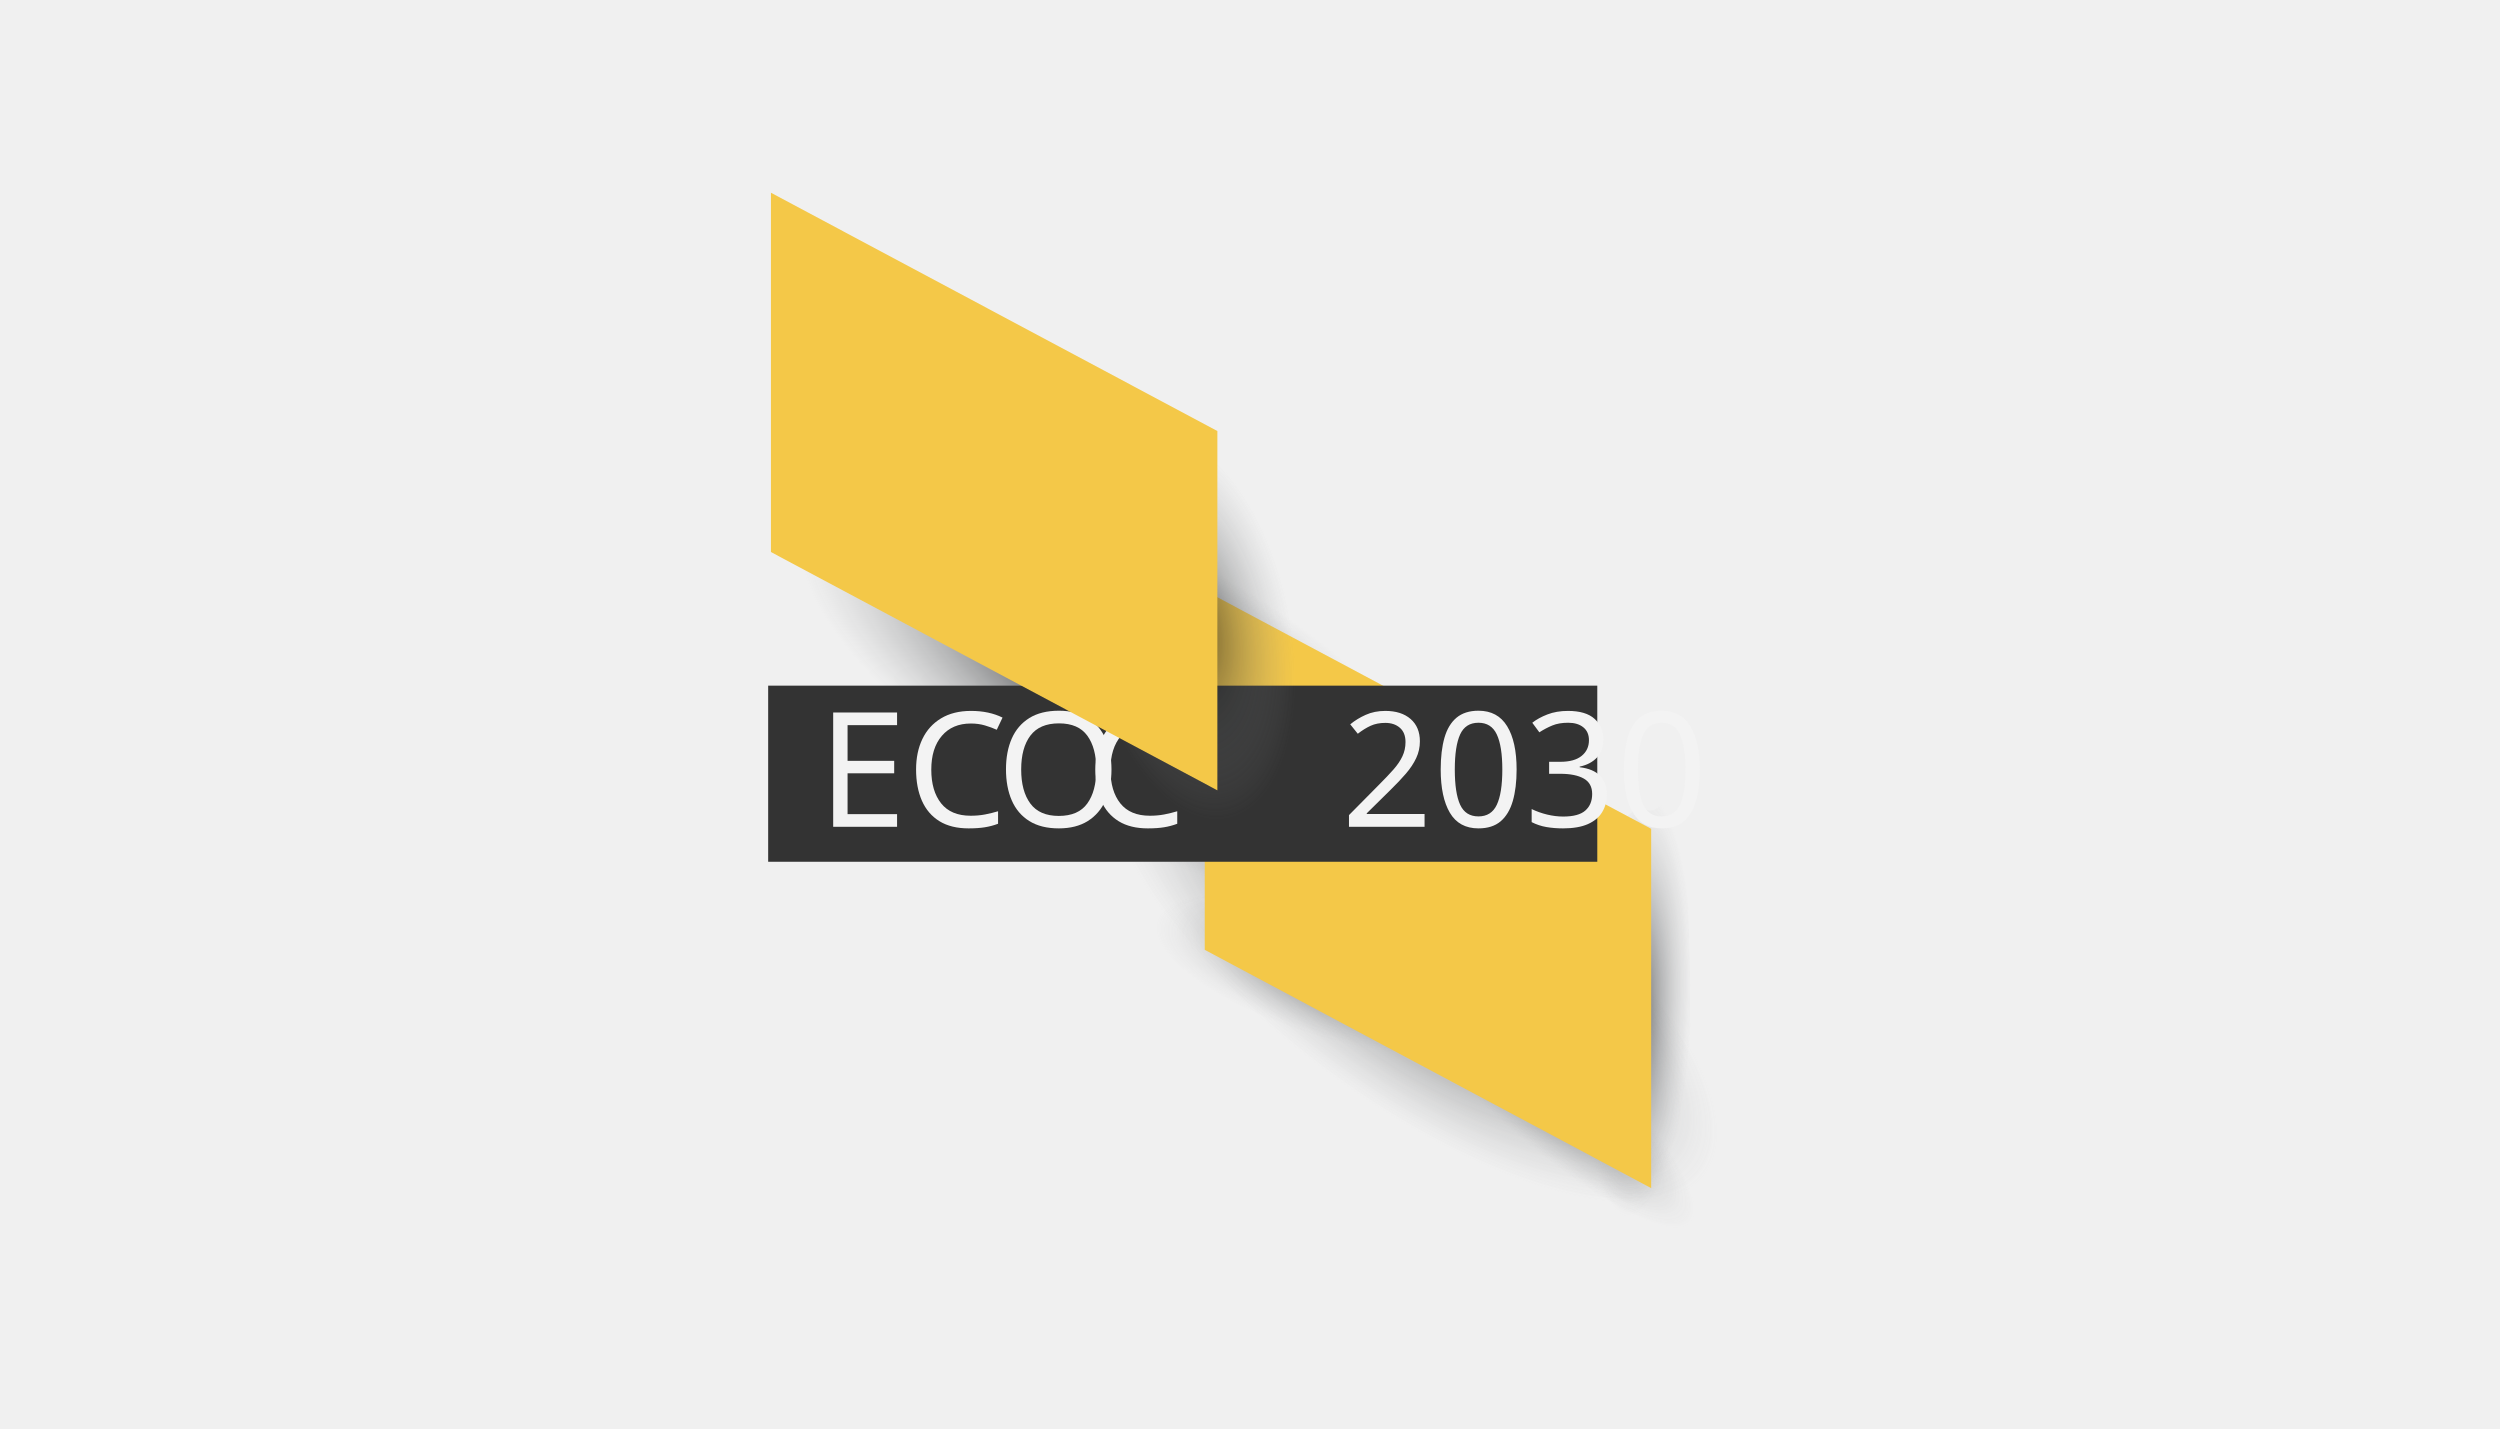
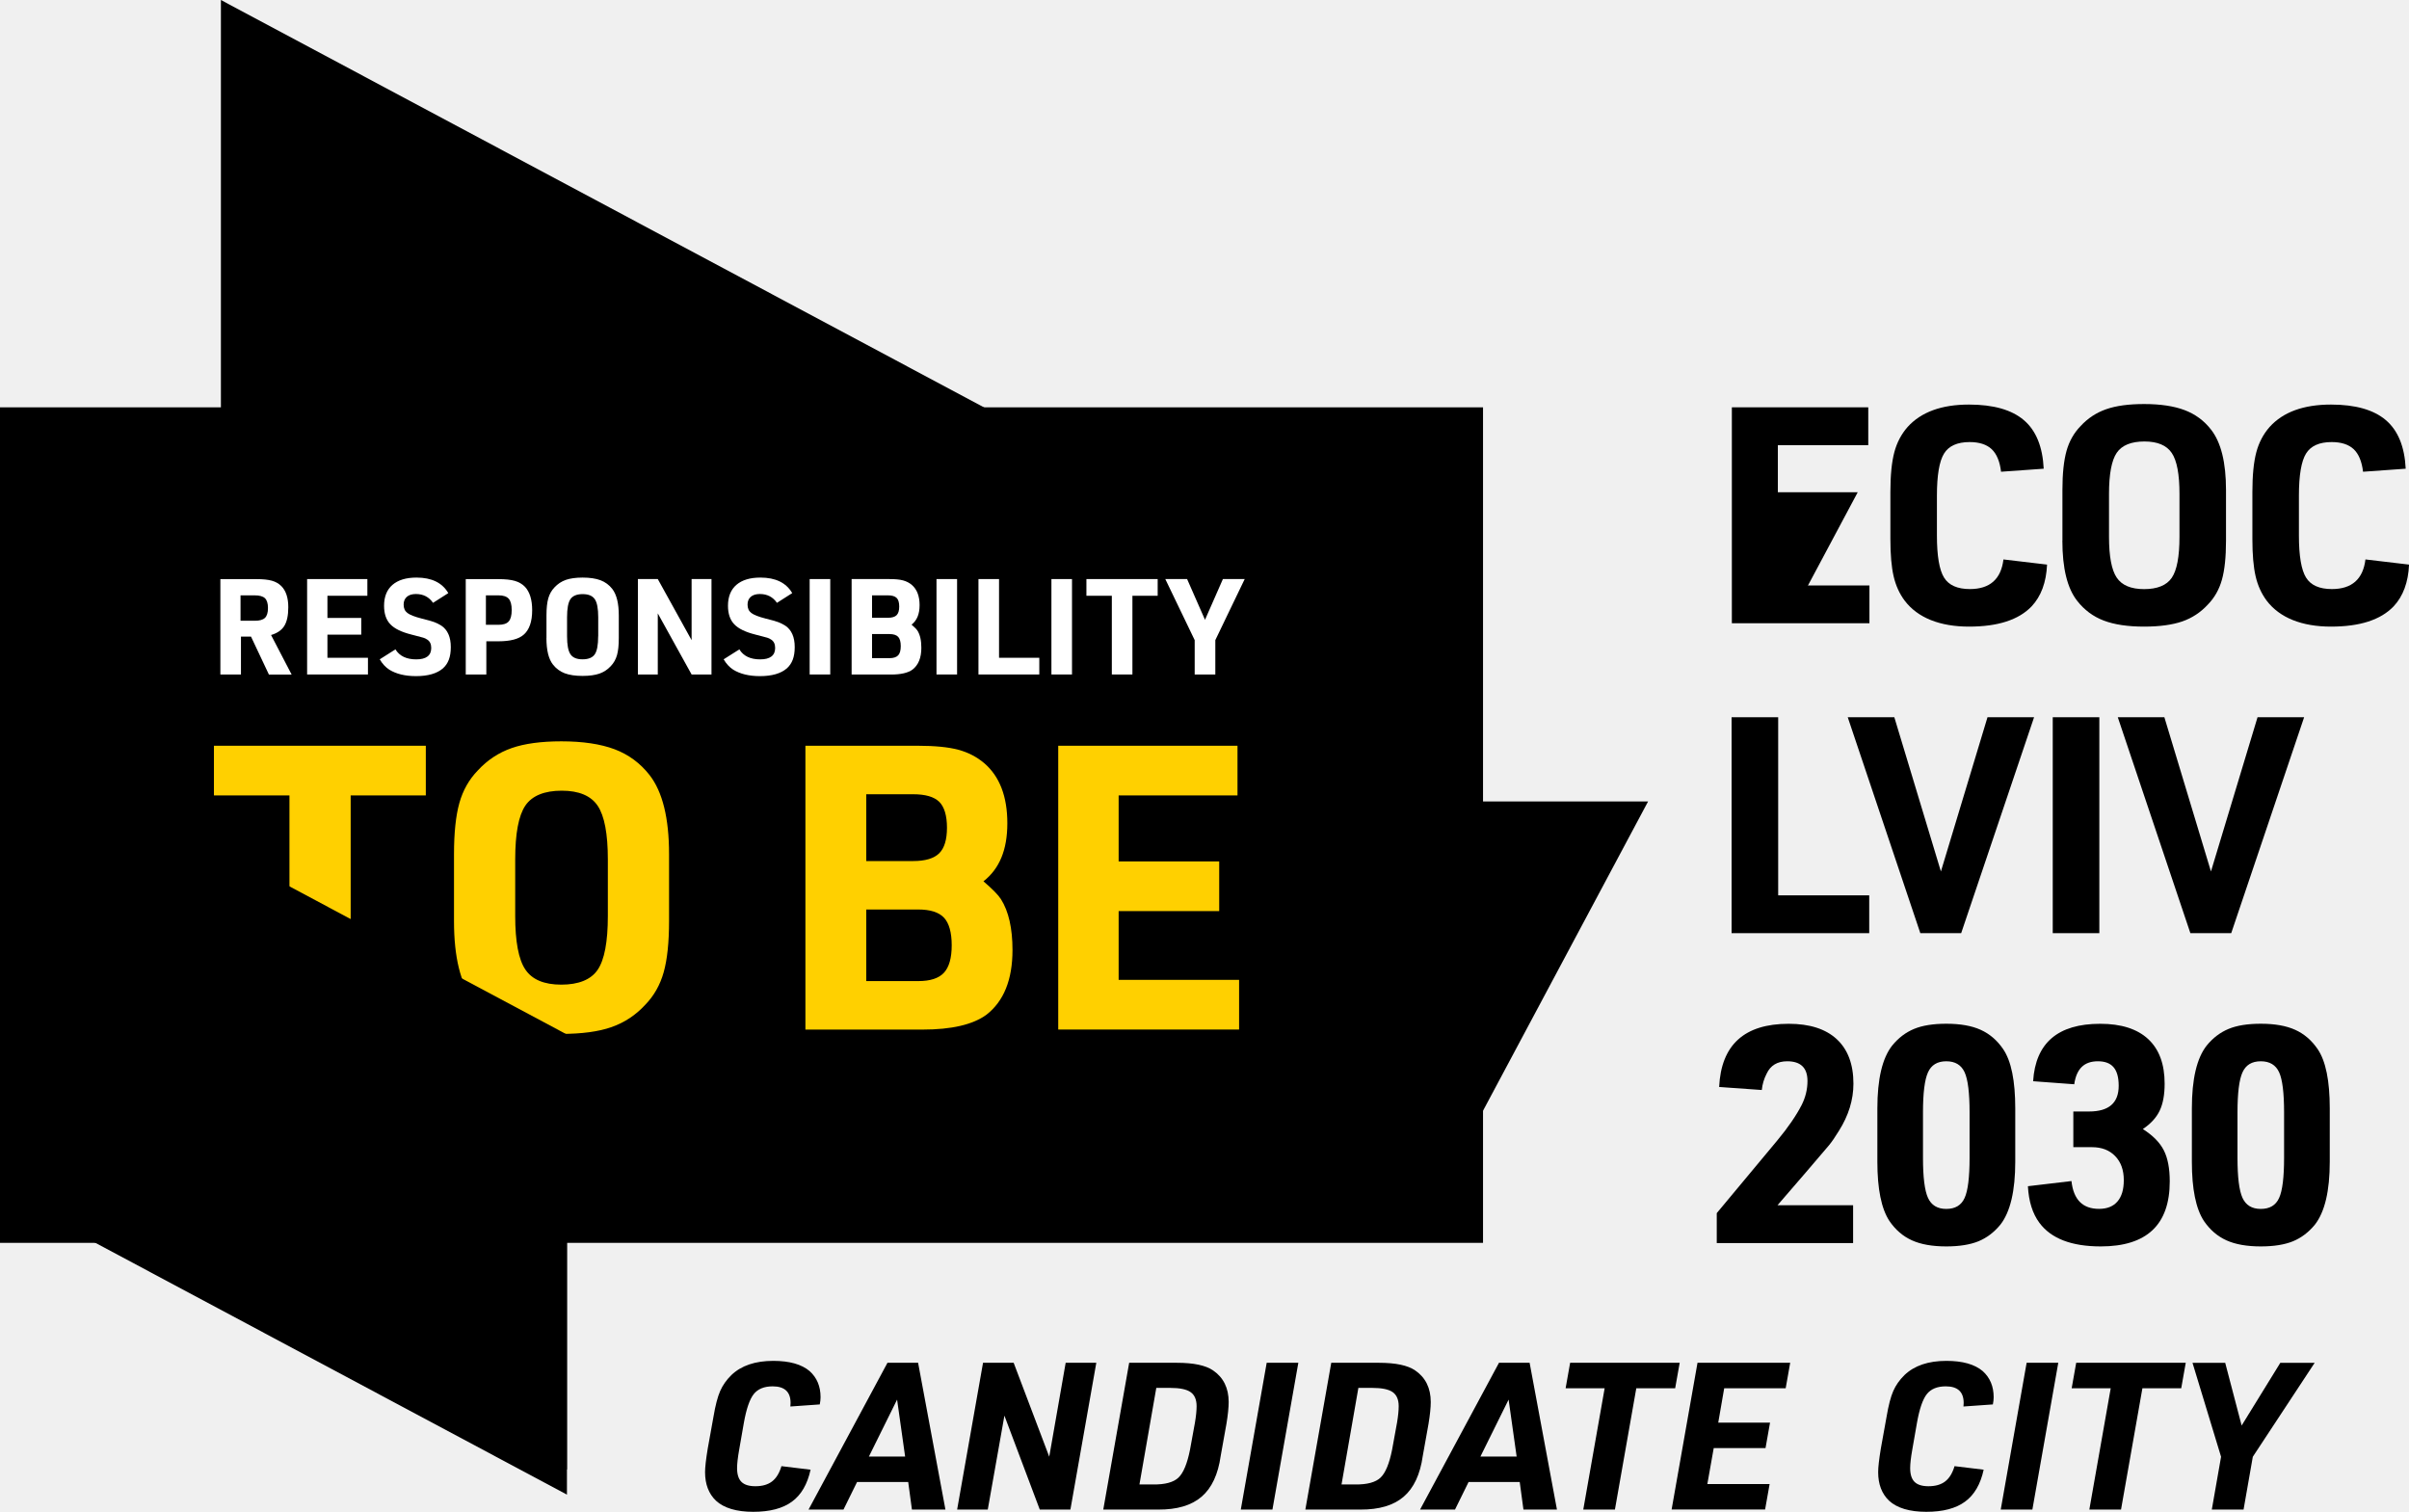
- <svg xmlns="http://www.w3.org/2000/svg" x="0px" y="0px" viewBox="0 0 812 464" enable-background="new 0 0 812 464" xml:space="preserve">
-   <g id="Layer_2" />
-   <g id="Layer_1">
+ <svg xmlns="http://www.w3.org/2000/svg" id="_Шар_2" data-name="Шар 2" viewBox="0 0 452.99 284.27">
+   <defs>
+     <style>
+       .cls-1, .cls-2, .cls-3 {
+         stroke-width: 0px;
+       }
+ 
+       .cls-2 {
+         fill: #ffd000;
+       }
+ 
+       .cls-3 {
+         fill: #fff;
+       }
+     </style>
+   </defs>
+   <g id="Layer_1" data-name="Layer 1">
    <g>
-       <radialGradient id="SVGID_1_" cx="9133.902" cy="109.295" r="47.557" gradientTransform="matrix(2.0114 1.6302 -0.83 0.6495 -17822.572 -14650.392)" gradientUnits="userSpaceOnUse">
-         <stop offset="0" style="stop-color:#000000" />
-         <stop offset="0.624" style="stop-color:#5F6163;stop-opacity:0.35" />
-         <stop offset="0.96" style="stop-color:#8E9093;stop-opacity:0" />
-       </radialGradient>
-       <path opacity="0.78" fill="url(#SVGID_1_)" d="M363.4,233.6c-21.8,17.1,3.4,65.6,56.2,108.4s113.3,63.7,135.1,46.6    s-3.4-65.6-56.2-108.4C445.7,237.4,385.2,216.5,363.4,233.6z" />
-       <radialGradient id="SVGID_2_" cx="9106.768" cy="-420.631" r="30.846" gradientTransform="matrix(1.8493 1.8076 -0.569 0.303 -16587.336 -15989.481)" gradientUnits="userSpaceOnUse">
-         <stop offset="0" style="stop-color:#000000" />
-         <stop offset="0.624" style="stop-color:#5F6163;stop-opacity:0.35" />
-         <stop offset="0.96" style="stop-color:#8E9093;stop-opacity:0" />
-       </radialGradient>
-       <path opacity="0.59" fill="url(#SVGID_2_)" d="M435.9,289.1c-9.7,5.2,8,34.3,39.5,65.1s64.9,51.6,74.6,46.4    c9.7-5.2-8-34.3-39.5-65.1S445.6,283.9,435.9,289.1z" />
-       <radialGradient id="SVGID_3_" cx="8381.613" cy="-4279.317" r="32.038" gradientTransform="matrix(-0.1312 2.2255 -0.5794 -0.2074 -848.2382 -19214.357)" gradientUnits="userSpaceOnUse">
-         <stop offset="0" style="stop-color:#000000" />
-         <stop offset="0.624" style="stop-color:#5F6163;stop-opacity:0.35" />
-         <stop offset="0.96" style="stop-color:#8E9093;stop-opacity:0" />
-       </radialGradient>
-       <path opacity="0.59" fill="url(#SVGID_3_)" d="M535,263.1c-9.9-3.5-19.7,24.3-21.9,62.3s4,71.5,13.8,75    c9.9,3.5,19.7-24.3,21.9-62.3c0.8-12.9-0.9-62-1.9-72.9C545,244.2,541.5,265.5,535,263.1z" />
-       <radialGradient id="SVGID_4_" cx="9547.843" cy="1643.944" r="30.846" gradientTransform="matrix(1.8906 0.6477 -0.3872 0.603 -16982.018 -6858.984)" gradientUnits="userSpaceOnUse">
-         <stop offset="0" style="stop-color:#000000" />
-         <stop offset="0.624" style="stop-color:#5F6163;stop-opacity:0.35" />
-         <stop offset="0.96" style="stop-color:#8E9093;stop-opacity:0" />
-       </radialGradient>
-       <path opacity="0.44" fill="url(#SVGID_4_)" d="M374,296.8c-6.6,10.3,14.2,27.5,46.4,38.6s63.7,11.7,70.3,1.4    c6.6-10.3-14.2-27.5-46.4-38.6C412.1,287.1,380.6,286.5,374,296.8z" />
-       <radialGradient id="SVGID_5_" cx="9117.346" cy="531.43" r="47.557" gradientTransform="matrix(2.2294 1.3166 -0.7254 0.7645 -19573.83 -12186.452)" gradientUnits="userSpaceOnUse">
-         <stop offset="0" style="stop-color:#000000" />
-         <stop offset="0.624" style="stop-color:#5F6163;stop-opacity:0.35" />
-         <stop offset="0.96" style="stop-color:#8E9093;stop-opacity:0" />
-       </radialGradient>
-       <path fill="url(#SVGID_5_)" d="M260.5,161.5c-19.1,20.1,13,64.4,71.5,99s121.5,46.3,140.5,26.3c19.1-20.1-13-64.4-71.5-99    S279.6,141.4,260.5,161.5z" />
-       <polygon fill="#F4C848" points="536.3,385.9 391.3,308.5 391.3,191.8 536.3,269.2   " />
-       <rect x="249.5" y="222.7" fill="#333333" width="269.3" height="57.2" />
-       <text transform="matrix(1 0 0 1 265.5713 268.5437)">
-         <tspan x="0" y="0" fill="#F3F3F3" font-family="'GIZGravurTTCyr-CondBold'" font-size="52">E</tspan>
-         <tspan x="28.8" y="0" fill="#F3F3F3" font-family="'GIZGravurTTCyr-CondBold'" font-size="52">C</tspan>
-         <tspan x="58" y="0" fill="#F3F3F3" font-family="'GIZGravurTTCyr-CondBold'" font-size="52">O</tspan>
-         <tspan x="87" y="0" fill="#F3F3F3" font-family="'GIZGravurTTCyr-CondBold'" font-size="52">C</tspan>
-         <tspan x="116" y="0" fill="#F3F3F3" font-family="'GIZGravurTTCyr-CondBold'" font-size="52">    2030</tspan>
-       </text>
-       <radialGradient id="SVGID_6_" cx="9157.528" cy="-2960.79" r="47.557" gradientTransform="matrix(0.171 1.3693 -0.7434 -6.043163e-02 -3380.99 -12514.566)" gradientUnits="userSpaceOnUse">
-         <stop offset="0" style="stop-color:#000000" />
-         <stop offset="0.624" style="stop-color:#5F6163;stop-opacity:0.35" />
-         <stop offset="0.96" style="stop-color:#8E9093;stop-opacity:0" />
-       </radialGradient>
-       <path opacity="0.64" fill="url(#SVGID_6_)" d="M377.7,138.5c-19.5-1.6-31.7,26.3-27.2,62.2c4.5,36,24,66.4,43.5,68    c19.5,1.6,31.7-26.3,27.2-62.2C416.7,170.5,397.2,140.1,377.7,138.5z" />
-       <polygon fill="#F4C848" points="395.4,256.7 250.4,179.3 250.4,62.6 395.4,140   " />
+       <rect class="cls-1" y="76.59" width="278.87" height="157.1" />
+       <polygon class="cls-1" points="41.54 0 214.45 92.3 214.45 231.41 41.54 139.1 41.54 0" />
+       <polygon class="cls-1" points="309.91 150.69 269.65 226.12 208.96 226.12 249.23 150.69 309.91 150.69" />
+       <polygon class="cls-1" points="17.34 156.83 106.61 204.49 106.61 276.31 17.34 228.65 17.34 156.83" />
+       <g>
+         <path class="cls-3" d="m45.31,119.69v7.14h-3.87v-17.94h6.81c1.21,0,2.17.1,2.88.3.71.2,1.3.54,1.77,1.01.87.87,1.31,2.2,1.31,3.97,0,1.54-.25,2.71-.75,3.52-.5.8-1.33,1.37-2.49,1.71l3.87,7.44h-4.27l-3.37-7.14h-1.88Zm-.08-2.97h2.69c.89,0,1.52-.18,1.9-.54.38-.36.57-.98.57-1.85s-.19-1.49-.57-1.85c-.38-.36-1.03-.54-1.95-.54h-2.64v4.78Z" />
+         <path class="cls-3" d="m57.75,126.82v-17.94h11.33v3.14h-7.51v4.17h6.36v3.14h-6.36v4.35h7.62v3.14h-11.43Z" />
+         <path class="cls-3" d="m71.42,123.96l2.94-1.86c.77,1.26,2.08,1.88,3.92,1.88s2.81-.71,2.81-2.14c0-.74-.25-1.26-.75-1.58-.25-.17-.5-.29-.75-.36-.25-.08-1-.27-2.24-.59-1.86-.47-3.18-1.11-3.96-1.94-.78-.82-1.17-1.98-1.17-3.47,0-1.71.53-3.02,1.58-3.93,1.06-.91,2.56-1.37,4.52-1.37,2.85,0,4.84.97,5.98,2.92l-2.87,1.83c-.77-1.11-1.84-1.66-3.22-1.66-.74,0-1.31.18-1.71.53-.4.35-.6.84-.6,1.46,0,.69.23,1.21.7,1.57.47.36,1.35.71,2.64,1.04,1.16.29,1.96.51,2.41.68.45.17.91.39,1.36.68,1.17.8,1.76,2.14,1.76,4.02s-.5,3.12-1.48,4c-1.12.97-2.81,1.46-5.05,1.46-2.04,0-3.72-.4-5.03-1.21-.7-.45-1.31-1.11-1.81-1.96Z" />
+         <path class="cls-3" d="m91.45,120.57v6.26h-3.87v-17.94h6.13c1.31,0,2.34.11,3.1.33.76.22,1.39.59,1.9,1.11.9.96,1.36,2.42,1.36,4.4,0,2.16-.54,3.7-1.61,4.62-.94.82-2.52,1.23-4.75,1.23h-2.26Zm-.08-3.09h2.36c.91,0,1.55-.21,1.92-.63.38-.42.57-1.13.57-2.14s-.19-1.72-.57-2.14c-.38-.42-1.02-.63-1.92-.63h-2.36v5.53Z" />
+         <path class="cls-3" d="m102.76,119.96v-4.22c0-1.36.11-2.44.34-3.24.23-.8.62-1.49,1.17-2.06.6-.65,1.32-1.12,2.14-1.41.82-.28,1.87-.43,3.14-.43,1.36,0,2.48.17,3.37.5.89.34,1.62.88,2.21,1.63.82,1.06,1.23,2.72,1.23,5v4.22c0,1.36-.11,2.44-.34,3.24-.23.8-.62,1.49-1.17,2.06-.6.65-1.32,1.12-2.14,1.41-.82.28-1.88.43-3.17.43-1.36,0-2.48-.17-3.36-.5-.88-.34-1.61-.88-2.2-1.63-.82-1.04-1.23-2.71-1.23-5Zm9.73-.33v-3.57c0-1.62-.21-2.76-.64-3.39-.43-.64-1.19-.96-2.28-.96s-1.87.31-2.3.94c-.43.63-.64,1.76-.64,3.41v3.57c0,1.63.21,2.76.64,3.39.43.64,1.18.95,2.27.95s1.87-.31,2.3-.94c.43-.63.64-1.76.64-3.41Z" />
+         <path class="cls-3" d="m119.95,126.82v-17.94h3.74l6.36,11.49v-11.49h3.74v17.94h-3.74l-6.36-11.49v11.49h-3.74Z" />
+         <path class="cls-3" d="m136.09,123.96l2.94-1.86c.77,1.26,2.08,1.88,3.92,1.88s2.81-.71,2.81-2.14c0-.74-.25-1.26-.75-1.58-.25-.17-.5-.29-.75-.36-.25-.08-1-.27-2.24-.59-1.86-.47-3.18-1.11-3.96-1.94-.78-.82-1.17-1.98-1.17-3.47,0-1.71.53-3.02,1.58-3.93,1.06-.91,2.56-1.37,4.52-1.37,2.85,0,4.84.97,5.98,2.92l-2.87,1.83c-.77-1.11-1.84-1.66-3.22-1.66-.74,0-1.31.18-1.71.53-.4.35-.6.84-.6,1.46,0,.69.23,1.21.7,1.57.47.36,1.35.71,2.64,1.04,1.16.29,1.96.51,2.41.68.45.17.91.39,1.36.68,1.17.8,1.76,2.14,1.76,4.02s-.5,3.12-1.48,4c-1.12.97-2.81,1.46-5.05,1.46-2.04,0-3.72-.4-5.03-1.21-.7-.45-1.31-1.11-1.81-1.96Z" />
+         <path class="cls-3" d="m152.25,126.82v-17.94h3.87v17.94h-3.87Z" />
+         <path class="cls-3" d="m160.14,126.82v-17.94h7.09c1.09,0,1.95.08,2.58.25.63.17,1.18.45,1.65.85.97.84,1.46,2.1,1.46,3.8s-.5,2.88-1.51,3.67c.57.49.94.86,1.11,1.13.49.77.73,1.84.73,3.22,0,1.88-.55,3.24-1.66,4.1-.85.62-2.2.93-4.02.93h-7.41Zm3.84-10.66h2.97c.77,0,1.32-.16,1.65-.49.33-.33.49-.87.49-1.62s-.16-1.32-.49-1.63c-.33-.32-.88-.48-1.65-.48h-2.97v4.22Zm0,7.59h3.29c.75,0,1.29-.18,1.62-.53.33-.35.49-.93.49-1.73s-.16-1.4-.49-1.75c-.33-.34-.87-.52-1.62-.52h-3.29v4.52Z" />
+         <path class="cls-3" d="m176.1,126.82v-17.94h3.87v17.94h-3.87Z" />
+         <path class="cls-3" d="m183.99,126.82v-17.94h3.87v14.8h7.57v3.14h-11.44Z" />
+         <path class="cls-3" d="m197.71,126.82v-17.94h3.87v17.94h-3.87Z" />
+         <path class="cls-3" d="m209.07,126.82v-14.8h-4.78v-3.14h13.4v3.14h-4.75v14.8h-3.87Z" />
+         <path class="cls-3" d="m224.65,126.82v-6.46l-5.53-11.49h4.1l3.37,7.67,3.37-7.67h4.1l-5.53,11.49v6.46h-3.87Z" />
+         <path class="cls-2" d="m54.43,193.59v-44.03h-14.2v-9.34h39.84v9.34h-14.13v44.03h-11.51Z" />
+         <path class="cls-2" d="m85.37,173.18v-12.56c0-4.04.34-7.25,1.01-9.64.67-2.39,1.83-4.43,3.48-6.13,1.79-1.94,3.91-3.34,6.35-4.19,2.44-.85,5.56-1.27,9.34-1.27,4.04,0,7.37.5,10.02,1.49,2.64,1,4.83,2.62,6.58,4.86,2.44,3.14,3.66,8.1,3.66,14.87v12.56c0,4.04-.34,7.25-1.01,9.64-.67,2.39-1.83,4.44-3.48,6.13-1.79,1.94-3.91,3.34-6.35,4.19-2.44.85-5.58,1.27-9.42,1.27-4.04,0-7.36-.5-9.98-1.49-2.62-1-4.8-2.62-6.54-4.86-2.44-3.09-3.66-8.05-3.66-14.87Zm28.93-.97v-10.61c0-4.83-.64-8.2-1.91-10.09-1.27-1.89-3.53-2.84-6.76-2.84s-5.57.93-6.84,2.8c-1.27,1.87-1.91,5.25-1.91,10.13v10.61c0,4.83.63,8.2,1.91,10.09,1.27,1.89,3.52,2.84,6.76,2.84s5.57-.93,6.84-2.8c1.27-1.87,1.91-5.24,1.91-10.13Z" />
+         <path class="cls-2" d="m151.45,193.59v-53.37h21.08c3.24,0,5.79.25,7.66.75,1.87.5,3.5,1.35,4.9,2.54,2.89,2.49,4.33,6.25,4.33,11.29s-1.5,8.57-4.49,10.91c1.69,1.45,2.79,2.57,3.29,3.36,1.45,2.29,2.17,5.48,2.17,9.57,0,5.58-1.64,9.64-4.93,12.18-2.54,1.84-6.53,2.77-11.96,2.77h-22.05Zm11.44-31.69h8.82c2.29,0,3.92-.49,4.9-1.46s1.46-2.58,1.46-4.82-.49-3.91-1.46-4.86c-.97-.95-2.6-1.42-4.9-1.42h-8.82v12.56Zm0,22.57h9.79c2.24,0,3.85-.52,4.82-1.57.97-1.05,1.46-2.77,1.46-5.16s-.49-4.17-1.46-5.2c-.97-1.02-2.58-1.53-4.82-1.53h-9.79v13.45Z" />
+         <path class="cls-2" d="m198.99,193.59v-53.37h33.71v9.34h-22.35v12.41h18.91v9.34h-18.91v12.93h22.65v9.34h-34.01Z" />
+       </g>
+       <polygon class="cls-1" points="17.34 146.86 106.61 194.52 106.61 281.03 17.34 233.37 17.34 146.86" />
+       <g>
+         <path class="cls-1" d="m334.31,100.25h6.83c0-.07-.02-.13-.02-.2v-2.67c0-1.67.76-3.18,1.93-4.24h-8.74v-9.44h17v-7.11h-25.65v40.6h25.87v-7.11h-17.23v-9.84Z" />
+         <path class="cls-1" d="m376.74,105.19l8.19.97c-.15,3.34-1.12,5.95-2.9,7.85-2.43,2.54-6.35,3.81-11.77,3.81s-9.65-1.63-12.11-4.89c-.99-1.33-1.68-2.86-2.08-4.61-.4-1.74-.6-4.06-.6-6.94v-8.87c0-3.15.25-5.64.74-7.48.49-1.84,1.33-3.42,2.5-4.75,2.54-2.81,6.39-4.21,11.54-4.21,4.59,0,8.03.98,10.32,2.93,2.29,1.95,3.53,5,3.73,9.13l-8.02.57c-.23-1.93-.82-3.35-1.76-4.24-.95-.89-2.33-1.34-4.15-1.34-2.31,0-3.92.72-4.81,2.16-.89,1.44-1.34,4.08-1.34,7.91v7.51c0,3.83.45,6.46,1.34,7.9.89,1.44,2.51,2.16,4.86,2.16,3.75,0,5.86-1.86,6.31-5.57Z" />
+         <path class="cls-1" d="m387.82,101.67v-9.55c0-3.07.26-5.52.77-7.34.51-1.82,1.39-3.37,2.64-4.66,1.36-1.48,2.98-2.54,4.83-3.18,1.86-.65,4.23-.97,7.11-.97,3.07,0,5.61.38,7.62,1.14,2.01.76,3.68,1.99,5,3.7,1.86,2.39,2.79,6.16,2.79,11.32v9.55c0,3.07-.26,5.52-.77,7.33-.51,1.82-1.39,3.38-2.64,4.66-1.36,1.48-2.98,2.54-4.83,3.18-1.86.64-4.25.97-7.17.97-3.07,0-5.6-.38-7.59-1.14-1.99-.76-3.65-1.99-4.98-3.7-1.86-2.35-2.79-6.12-2.79-11.32Zm22.01-.74v-8.08c0-3.68-.48-6.24-1.45-7.68-.97-1.44-2.68-2.16-5.15-2.16s-4.24.71-5.2,2.13-1.45,3.99-1.45,7.71v8.08c0,3.68.48,6.24,1.45,7.68.97,1.44,2.68,2.16,5.15,2.16s4.24-.71,5.2-2.13c.97-1.42,1.45-3.99,1.45-7.7Z" />
+         <path class="cls-1" d="m444.81,105.19l8.19.97c-.15,3.34-1.12,5.95-2.9,7.85-2.43,2.54-6.35,3.81-11.77,3.81s-9.65-1.63-12.11-4.89c-.99-1.33-1.68-2.86-2.08-4.61-.4-1.74-.6-4.06-.6-6.94v-8.87c0-3.15.25-5.64.74-7.48.49-1.84,1.33-3.42,2.5-4.75,2.54-2.81,6.39-4.21,11.54-4.21,4.59,0,8.03.98,10.32,2.93,2.29,1.95,3.53,5,3.73,9.13l-8.02.57c-.23-1.93-.82-3.35-1.76-4.24-.95-.89-2.33-1.34-4.15-1.34-2.31,0-3.92.72-4.81,2.16-.89,1.44-1.34,4.08-1.34,7.91v7.51c0,3.83.45,6.46,1.34,7.9.89,1.44,2.51,2.16,4.86,2.16,3.75,0,5.86-1.86,6.31-5.57Z" />
+         <path class="cls-1" d="m325.61,175.46v-40.6h8.76v33.49h17.12v7.11h-25.87Z" />
+         <path class="cls-1" d="m361.1,175.46l-13.65-40.6h8.76l8.76,29,8.76-29h8.76l-13.71,40.6h-7.68Z" />
+         <path class="cls-1" d="m386,175.46v-40.6h8.76v40.6h-8.76Z" />
+         <path class="cls-1" d="m411.88,175.46l-13.65-40.6h8.76l8.76,29,8.76-29h8.76l-13.71,40.6h-7.68Z" />
+         <path class="cls-1" d="m322.82,233.73v-5.63l11.37-13.65c2.05-2.46,3.58-4.7,4.61-6.71.72-1.44,1.08-2.94,1.08-4.49,0-2.46-1.27-3.7-3.81-3.7-1.86,0-3.15.78-3.87,2.33-.49.95-.8,1.97-.91,3.07l-8.02-.57c.38-7.92,4.74-11.88,13.08-11.88,3.94,0,6.96.97,9.04,2.9,2.08,1.93,3.13,4.72,3.13,8.36,0,3.03-.91,5.99-2.73,8.87-.72,1.18-1.35,2.09-1.88,2.73-.53.64-1.97,2.33-4.32,5.06l-5.35,6.2h14.22v7.11h-25.65Z" />
+         <path class="cls-1" d="m353.02,218.43v-10.01c0-5.53.93-9.48,2.79-11.83,1.17-1.44,2.55-2.48,4.12-3.13,1.57-.65,3.59-.97,6.06-.97,2.62,0,4.77.38,6.45,1.14,1.69.76,3.1,1.97,4.24,3.64,1.52,2.24,2.27,5.95,2.27,11.15v10.01c0,5.5-.93,9.44-2.79,11.83-1.18,1.44-2.55,2.48-4.12,3.13-1.57.64-3.59.97-6.06.97-2.62,0-4.77-.38-6.45-1.14-1.69-.76-3.1-1.97-4.24-3.64-1.52-2.31-2.27-6.03-2.27-11.15Zm17.34-.74v-8.53c0-3.68-.31-6.2-.94-7.56-.63-1.36-1.77-2.05-3.44-2.05s-2.82.69-3.44,2.08c-.63,1.38-.94,3.9-.94,7.54v8.53c0,3.64.31,6.15.94,7.53.63,1.38,1.77,2.08,3.44,2.08s2.82-.68,3.44-2.05c.63-1.36.94-3.89.94-7.56Z" />
+         <path class="cls-1" d="m389.87,215.7v-6.71h2.96c3.72,0,5.57-1.61,5.57-4.83s-1.31-4.61-3.92-4.61-4.02,1.44-4.44,4.32l-7.73-.57c.45-7.2,4.66-10.8,12.62-10.8,3.94,0,6.95.96,9.01,2.87,2.07,1.92,3.1,4.71,3.1,8.39,0,2.09-.31,3.78-.94,5.09s-1.68,2.46-3.16,3.44c1.9,1.21,3.21,2.55,3.95,4.01.74,1.46,1.11,3.4,1.11,5.83,0,8.15-4.32,12.23-12.97,12.23-5.5,0-9.35-1.48-11.54-4.44-1.29-1.74-2.01-4.04-2.16-6.88l8.19-.97c.38,3.49,2.1,5.23,5.18,5.23,1.52,0,2.67-.46,3.47-1.39.8-.93,1.19-2.26,1.19-4.01,0-1.9-.54-3.4-1.62-4.52-1.08-1.12-2.53-1.68-4.35-1.68h-3.53Z" />
+         <path class="cls-1" d="m412.16,218.43v-10.01c0-5.53.93-9.48,2.79-11.83,1.17-1.44,2.55-2.48,4.12-3.13,1.57-.65,3.59-.97,6.06-.97,2.62,0,4.77.38,6.45,1.14,1.69.76,3.1,1.97,4.24,3.64,1.52,2.24,2.27,5.95,2.27,11.15v10.01c0,5.5-.93,9.44-2.79,11.83-1.18,1.44-2.55,2.48-4.12,3.13-1.57.64-3.59.97-6.06.97-2.62,0-4.77-.38-6.45-1.14-1.69-.76-3.1-1.97-4.24-3.64-1.52-2.31-2.27-6.03-2.27-11.15Zm17.34-.74v-8.53c0-3.68-.31-6.2-.94-7.56-.63-1.36-1.77-2.05-3.44-2.05s-2.82.69-3.44,2.08c-.63,1.38-.94,3.9-.94,7.54v8.53c0,3.64.31,6.15.94,7.53.63,1.38,1.77,2.08,3.44,2.08s2.82-.68,3.44-2.05c.63-1.36.94-3.89.94-7.56Z" />
+       </g>
+       <path class="cls-1" d="m330.72,92.55c.59,4.56.88,9.12.93,13.74.03,2.16-.29,4.44-.38,6.69.1,0,.2,0,.3,0,2.17.15,4.34.42,6.5.67l11.26-21.1h-18.61Z" />
+       <g>
+         <path class="cls-1" d="m146.97,275.68l5.45.66c-.59,2.73-1.76,4.74-3.5,6.01-1.74,1.28-4.17,1.91-7.29,1.91s-5.5-.7-7-2.09c-1.37-1.31-2.05-3.1-2.05-5.37,0-.93.17-2.4.5-4.41l1.08-5.99c.36-2.14.78-3.76,1.26-4.85.48-1.09,1.18-2.09,2.11-3,1.86-1.78,4.48-2.67,7.88-2.67,3.04,0,5.32.64,6.84,1.93,1.37,1.24,2.05,2.87,2.05,4.91,0,.39-.05.84-.15,1.35l-5.53.39c.03-.23.04-.45.04-.66,0-2.09-1.12-3.13-3.36-3.13-1.6,0-2.78.48-3.56,1.45-.77.97-1.39,2.76-1.86,5.39l-.89,5.1c-.26,1.47-.39,2.62-.39,3.44,0,1.19.28,2.05.83,2.59.55.54,1.42.81,2.61.81,1.31,0,2.36-.3,3.15-.91.79-.61,1.37-1.57,1.76-2.88Z" />
+         <path class="cls-1" d="m170.78,278.66h-9.62l-2.55,5.18h-6.57l14.84-27.6h5.76l5.14,27.6h-6.3l-.7-5.18Zm-.58-4.79l-1.51-10.71-5.3,10.71h6.8Z" />
+         <path class="cls-1" d="m179.98,283.84l4.87-27.6h5.76l6.69,17.66,3.09-17.66h5.76l-4.87,27.6h-5.76l-6.65-17.66-3.13,17.66h-5.76Z" />
+         <path class="cls-1" d="m207.46,283.84l4.87-27.6h8.97c3.14,0,5.41.48,6.8,1.43,1.96,1.34,2.94,3.32,2.94,5.95,0,1.03-.14,2.4-.42,4.1l-1.08,6.03c-.49,3.48-1.69,6.04-3.59,7.67-1.91,1.64-4.62,2.44-8.16,2.42h-10.32Zm6.8-4.72h2.55c2.27.03,3.87-.41,4.79-1.29.93-.89,1.65-2.63,2.17-5.24l.93-5.1c.21-1.24.31-2.27.31-3.09,0-1.24-.38-2.12-1.14-2.65-.76-.53-2.04-.79-3.85-.79h-2.59l-3.17,18.17Z" />
+         <path class="cls-1" d="m233.32,283.84l4.87-27.6h5.95l-4.87,27.6h-5.95Z" />
+         <path class="cls-1" d="m245.46,283.84l4.87-27.6h8.97c3.14,0,5.41.48,6.8,1.43,1.96,1.34,2.94,3.32,2.94,5.95,0,1.03-.14,2.4-.42,4.1l-1.08,6.03c-.49,3.48-1.69,6.04-3.59,7.67-1.91,1.64-4.62,2.44-8.16,2.42h-10.32Zm6.8-4.72h2.55c2.27.03,3.87-.41,4.79-1.29.93-.89,1.65-2.63,2.17-5.24l.93-5.1c.21-1.24.31-2.27.31-3.09,0-1.24-.38-2.12-1.14-2.65-.76-.53-2.04-.79-3.85-.79h-2.59l-3.17,18.17Z" />
+         <path class="cls-1" d="m285.77,278.66h-9.62l-2.55,5.18h-6.57l14.84-27.6h5.76l5.14,27.6h-6.3l-.7-5.18Zm-.58-4.79l-1.51-10.71-5.3,10.71h6.8Z" />
+         <path class="cls-1" d="m297.72,283.84l4.02-22.81h-7.34l.85-4.79h20.6l-.85,4.79h-7.31l-4.02,22.81h-5.95Z" />
+         <path class="cls-1" d="m314.33,283.84l4.87-27.6h17.43l-.85,4.79h-11.56l-1.12,6.46h9.74l-.85,4.79h-9.74l-1.2,6.76h11.71l-.85,4.79h-17.59Z" />
+         <path class="cls-1" d="m367.56,275.68l5.45.66c-.59,2.73-1.76,4.74-3.5,6.01-1.74,1.28-4.17,1.91-7.29,1.91s-5.5-.7-7-2.09c-1.37-1.31-2.05-3.1-2.05-5.37,0-.93.17-2.4.5-4.41l1.08-5.99c.36-2.14.78-3.76,1.26-4.85.48-1.09,1.18-2.09,2.11-3,1.86-1.78,4.48-2.67,7.88-2.67,3.04,0,5.32.64,6.84,1.93,1.37,1.24,2.05,2.87,2.05,4.91,0,.39-.05.84-.15,1.35l-5.53.39c.03-.23.04-.45.04-.66,0-2.09-1.12-3.13-3.36-3.13-1.6,0-2.78.48-3.56,1.45-.77.97-1.39,2.76-1.86,5.39l-.89,5.1c-.26,1.47-.39,2.62-.39,3.44,0,1.19.28,2.05.83,2.59.55.54,1.42.81,2.61.81,1.31,0,2.36-.3,3.15-.91.79-.61,1.37-1.57,1.76-2.88Z" />
+         <path class="cls-1" d="m376.22,283.84l4.87-27.6h5.95l-4.87,27.6h-5.95Z" />
+         <path class="cls-1" d="m392.88,283.84l4.02-22.81h-7.34l.85-4.79h20.6l-.85,4.79h-7.3l-4.02,22.81h-5.95Z" />
+         <path class="cls-1" d="m415.91,283.84l1.74-9.93-5.37-17.66h6.15l3.09,11.79,7.27-11.79h6.46l-11.63,17.66-1.74,9.93h-5.95Z" />
+       </g>
    </g>
  </g>
</svg>
